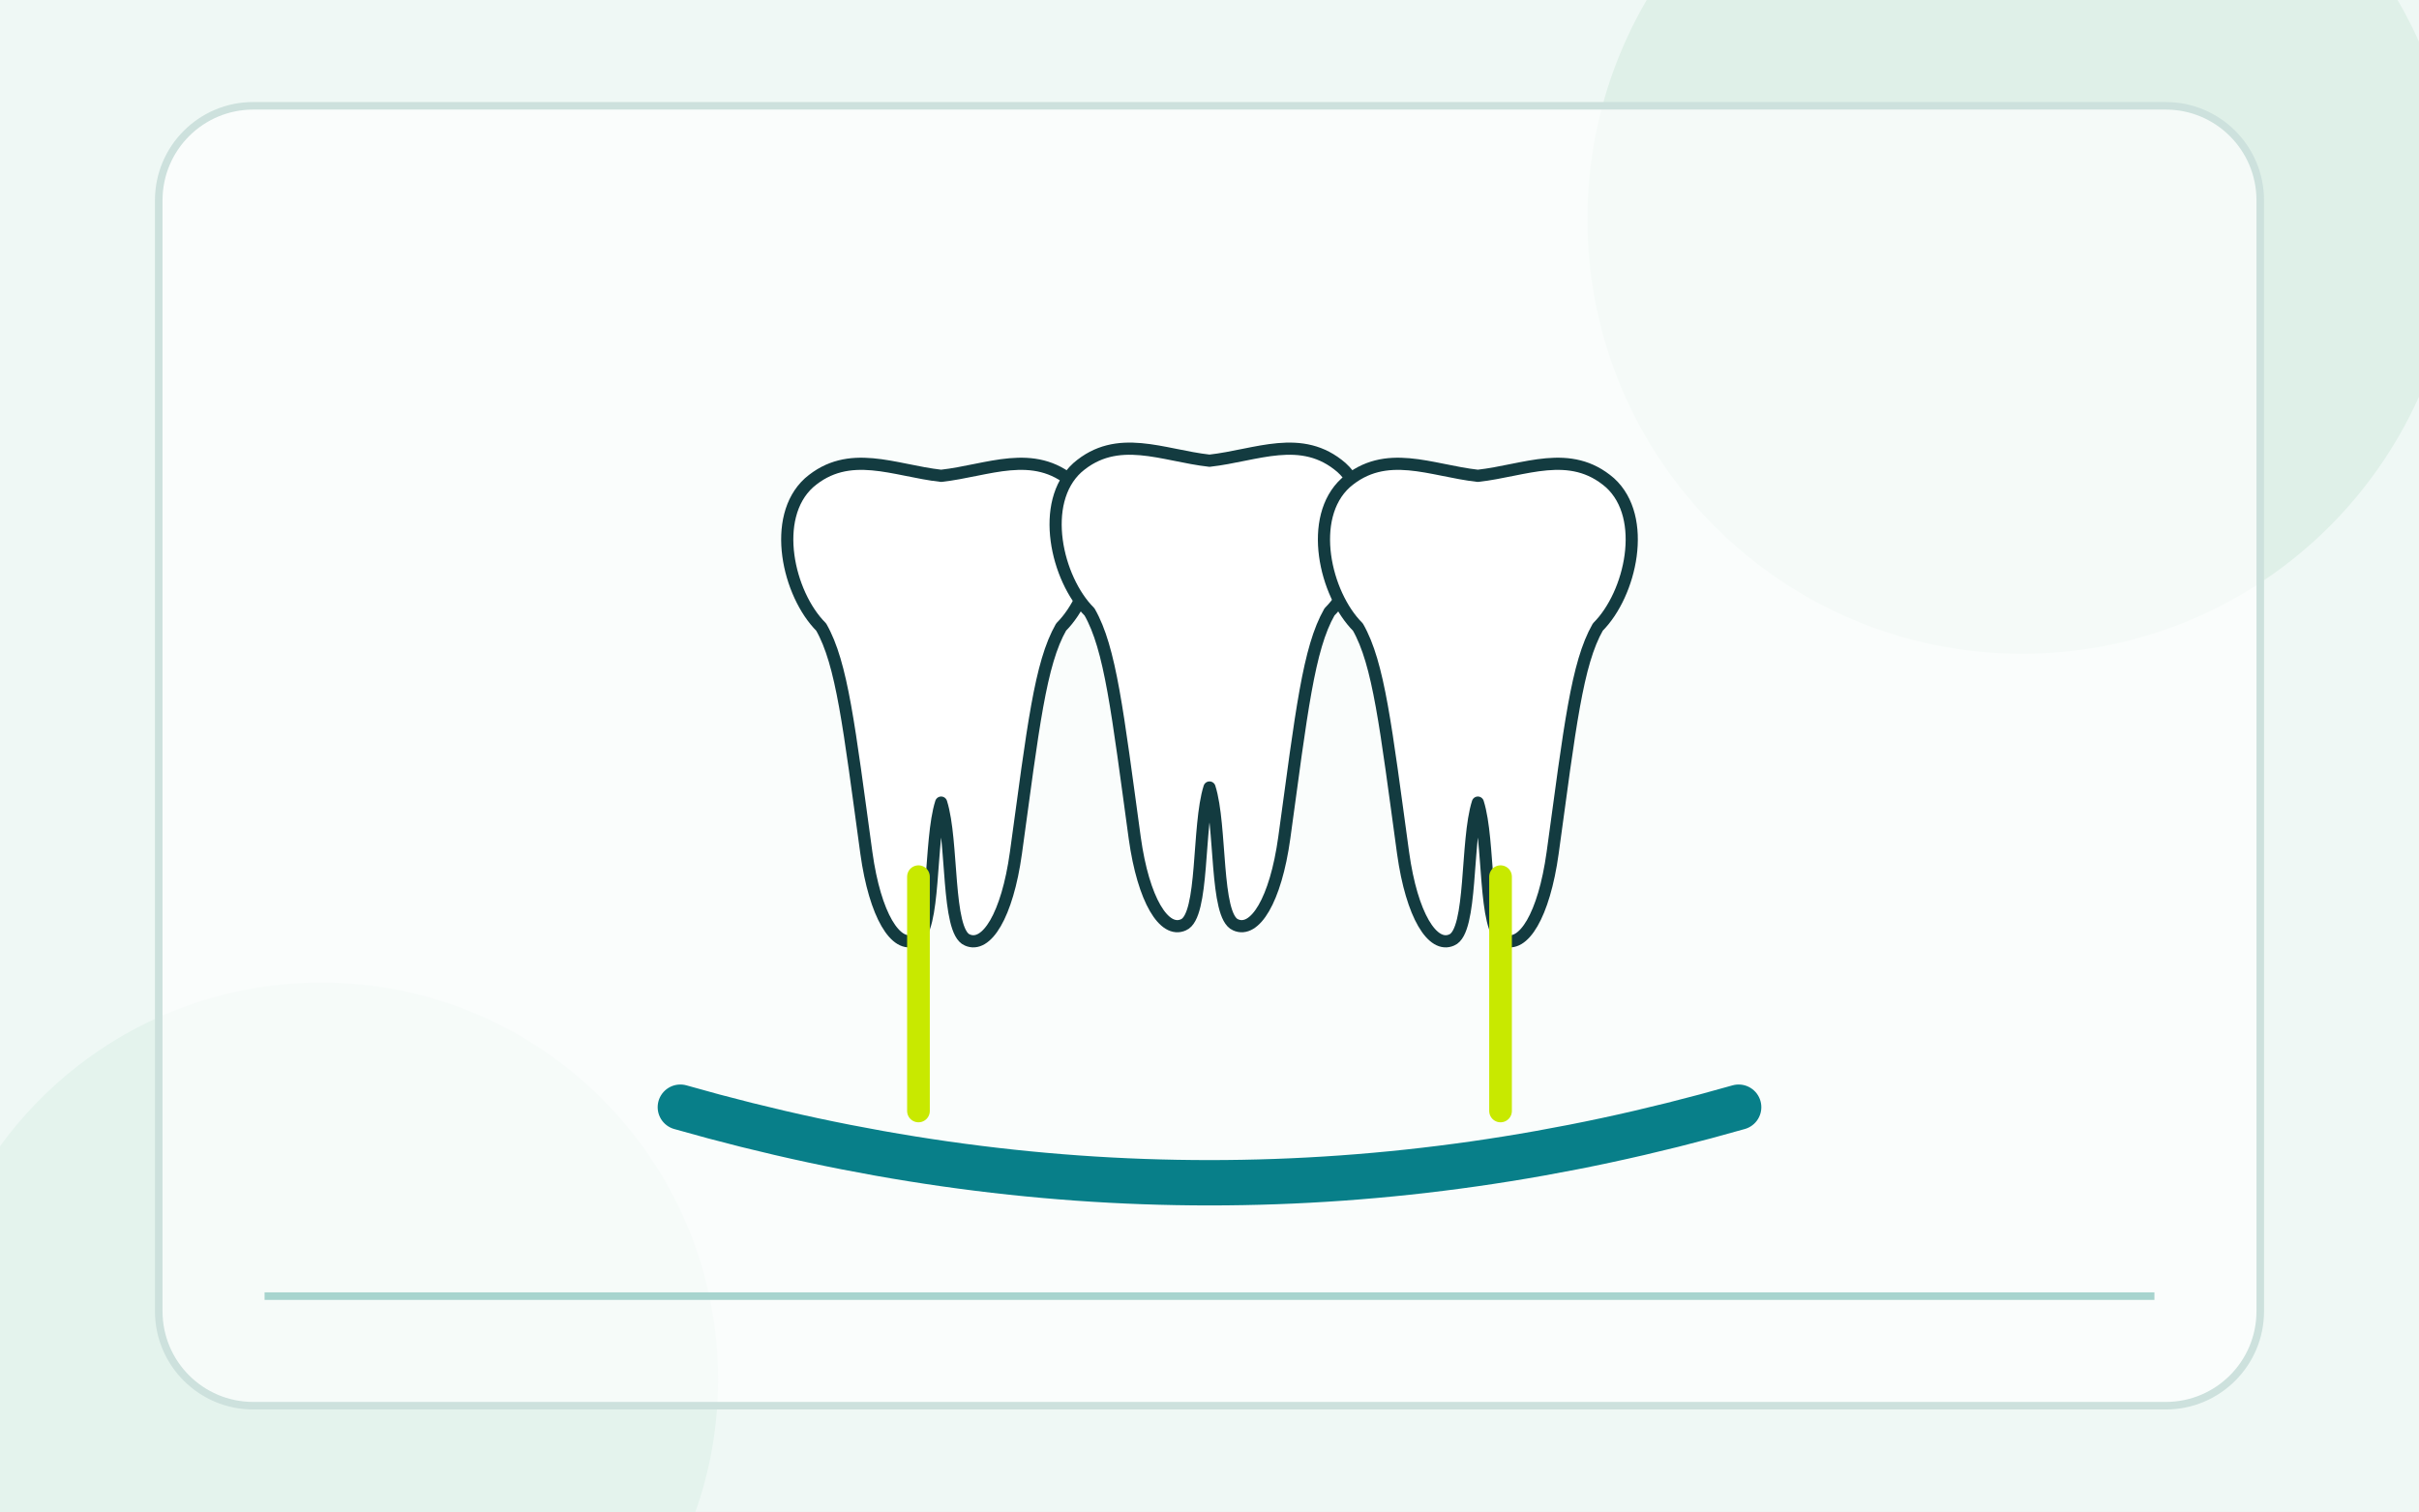
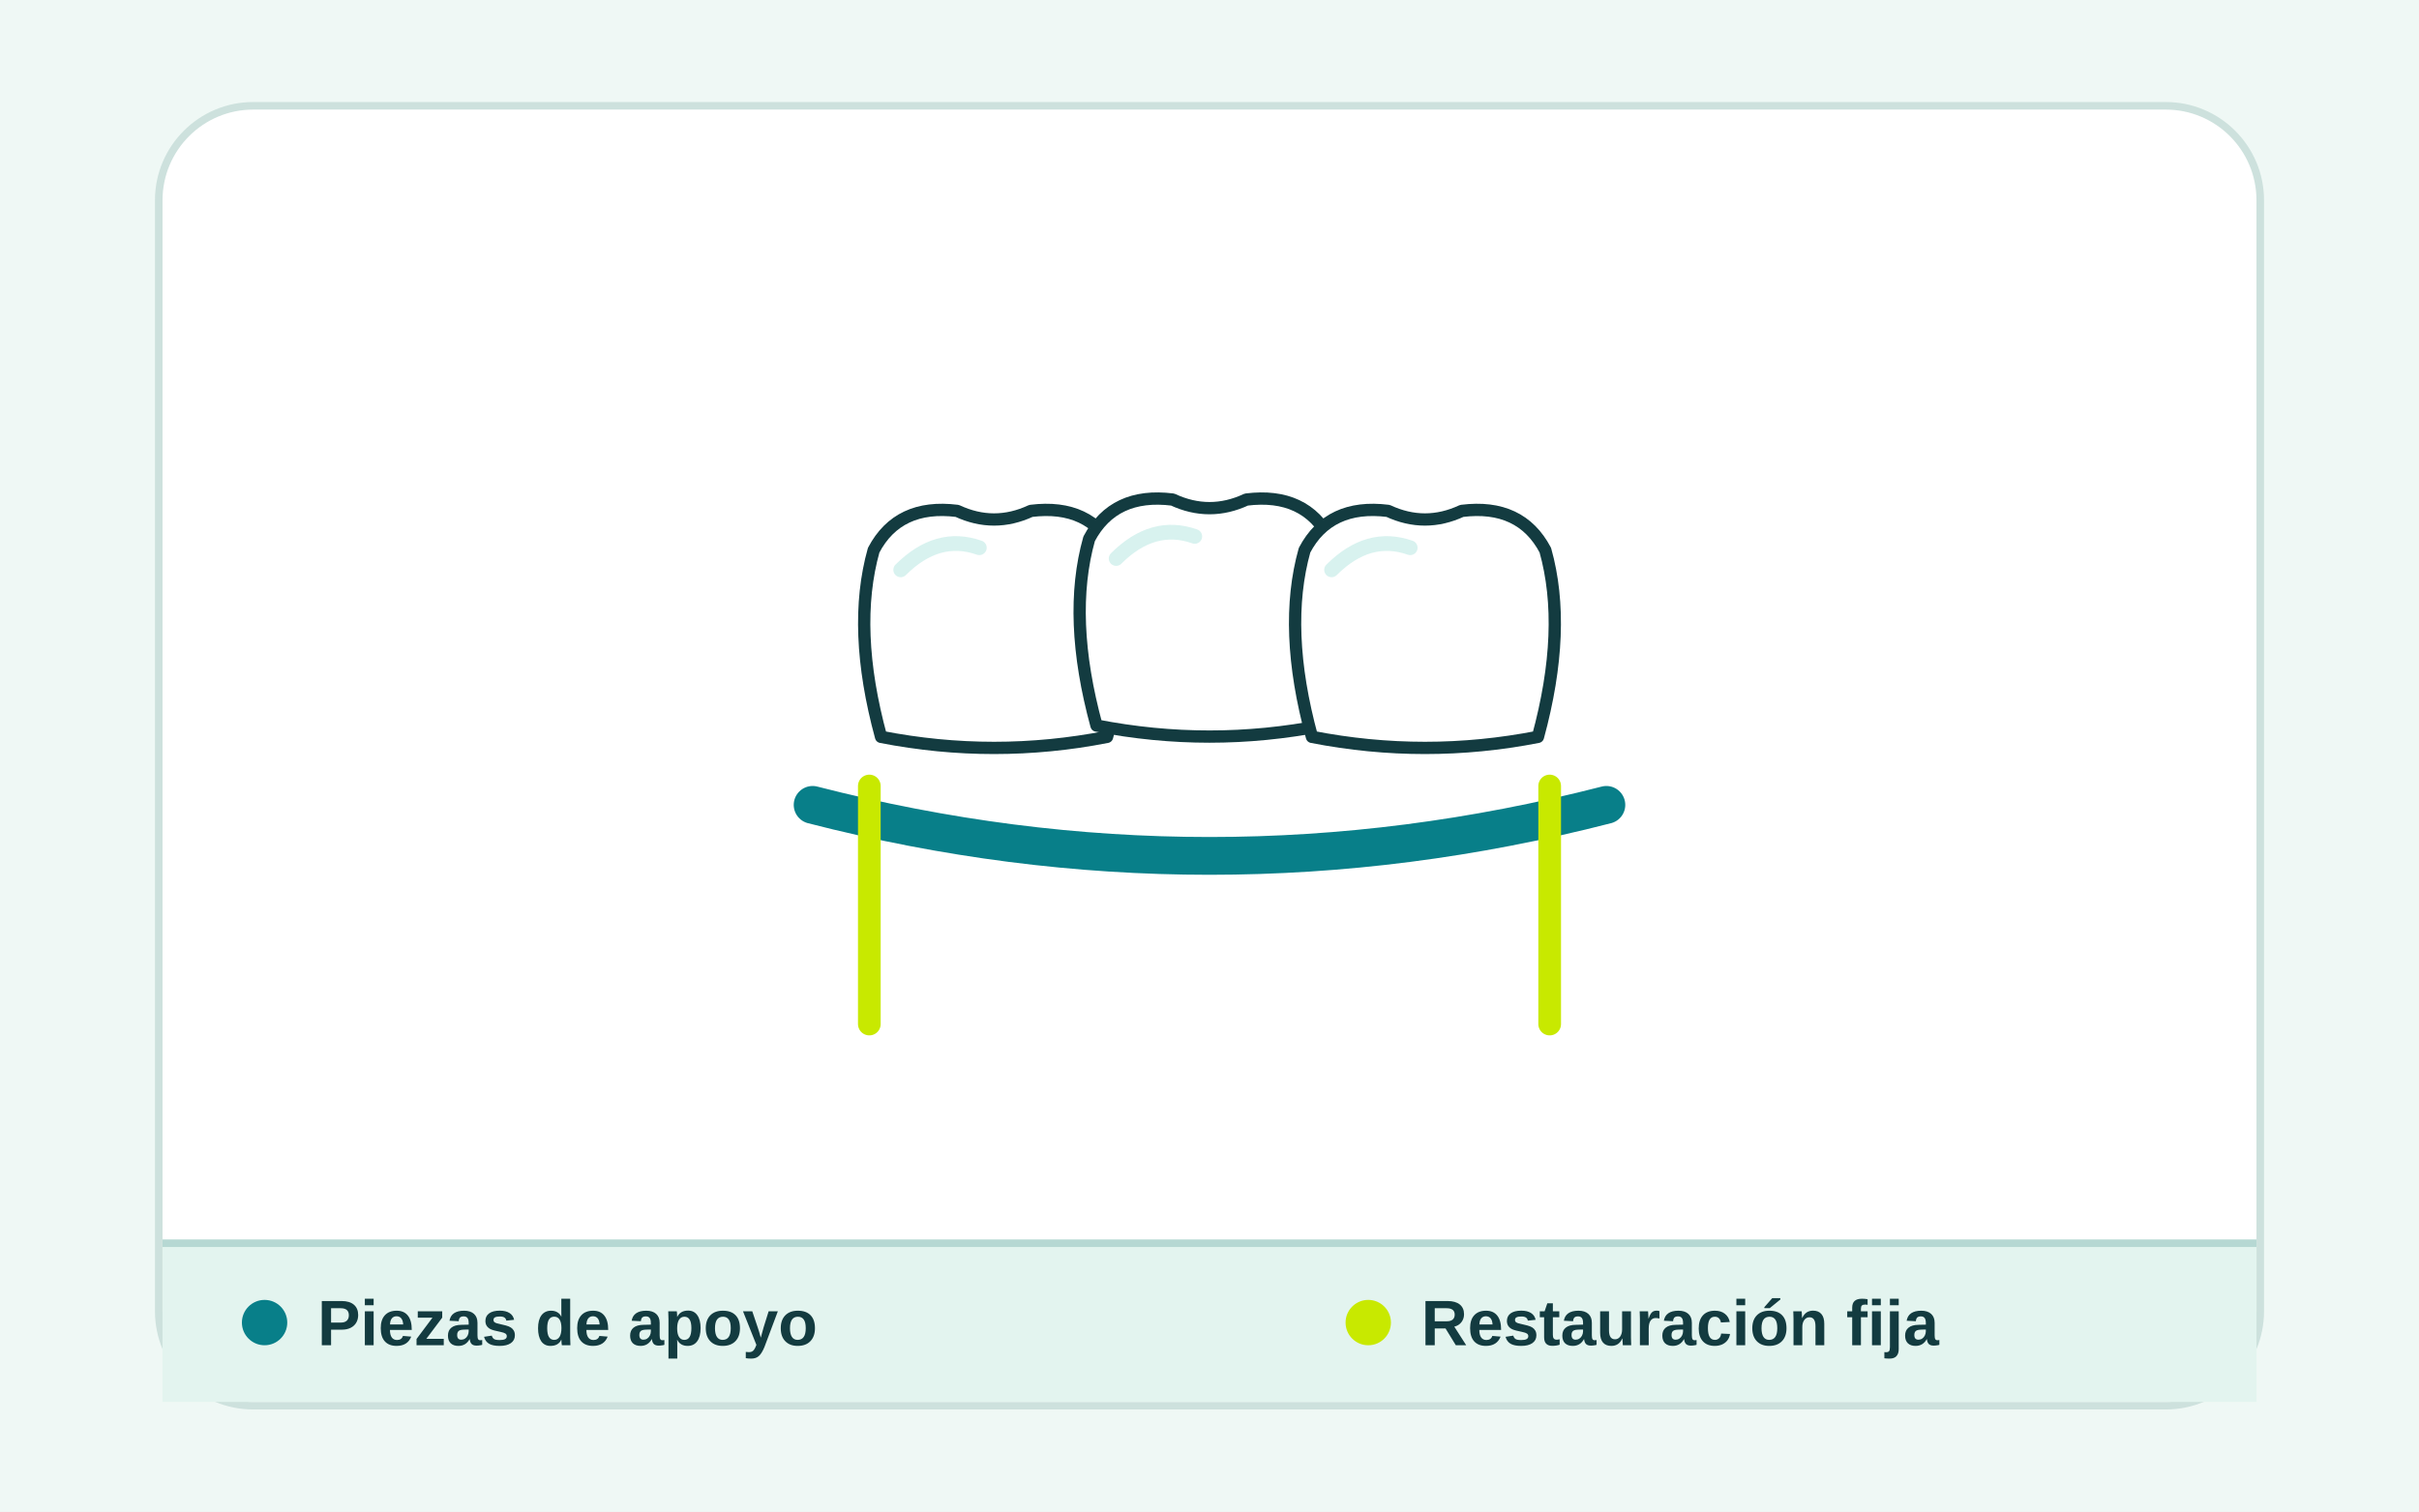
<svg xmlns="http://www.w3.org/2000/svg" viewBox="0 0 640 400" role="img">
  <rect width="640" height="400" fill="#eff8f5" />
-   <circle cx="535" cy="58" r="115" fill="#dff0e8" />
-   <circle cx="85" cy="365" r="105" fill="#e4f3ed" />
-   <rect x="42" y="28" width="556" height="344" rx="25" fill="#ffffff" fill-opacity=".68" stroke="#cde1dd" stroke-width="2" />
-   <g transform="translate(249 194) scale(0.46)">
-     <path d="M-69 -61 C-88 -80 -98 -124 -76 -144 C-53 -164 -27 -151 0 -148 C27 -151 53 -164 76 -144 C98 -124 88 -80 69 -61 C57 -40 53 -4 43 69 C38 105 26 124 15 119 C3 114 7 62 0 40 C-7 62 -3 114 -15 119 C-26 124 -38 105 -43 69 C-53 -4 -57 -40 -69 -61 Z" fill="#ffffff" stroke="#133b40" stroke-width="7" stroke-linejoin="round" />
+   <rect x="42" y="28" width="556" height="344" rx="25" fill="#ffffff" stroke="#cde1dd" stroke-width="2" />
+   <g transform="translate(263 169) scale(0.65)">
+     <path d="M-46 40 Q-58 -4 -49 -36 Q-39 -55 -15 -52 Q0 -45 15 -52 Q39 -55 49 -36 Q58 -4 46 40 Q0 49 -46 40 Z" fill="#ffffff" stroke="#133b40" stroke-width="5" stroke-linejoin="round" />
+     <path d="M-38 -28 Q-23 -43 -6 -37" fill="none" stroke="#d8f2ef" stroke-width="6" stroke-linecap="round" />
  </g>
-   <g transform="translate(320 190) scale(0.46)">
-     <path d="M-69 -61 C-88 -80 -98 -124 -76 -144 C-53 -164 -27 -151 0 -148 C27 -151 53 -164 76 -144 C98 -124 88 -80 69 -61 C57 -40 53 -4 43 69 C38 105 26 124 15 119 C3 114 7 62 0 40 C-7 62 -3 114 -15 119 C-26 124 -38 105 -43 69 C-53 -4 -57 -40 -69 -61 Z" fill="#ffffff" stroke="#133b40" stroke-width="7" stroke-linejoin="round" />
+   <g transform="translate(320 166) scale(0.65)">
+     <path d="M-46 40 Q-58 -4 -49 -36 Q-39 -55 -15 -52 Q0 -45 15 -52 Q39 -55 49 -36 Q58 -4 46 40 Q0 49 -46 40 Z" fill="#ffffff" stroke="#133b40" stroke-width="5" stroke-linejoin="round" />
+     <path d="M-38 -28 Q-23 -43 -6 -37" fill="none" stroke="#d8f2ef" stroke-width="6" stroke-linecap="round" />
  </g>
-   <g transform="translate(391 194) scale(0.46)">
-     <path d="M-69 -61 C-88 -80 -98 -124 -76 -144 C-53 -164 -27 -151 0 -148 C27 -151 53 -164 76 -144 C98 -124 88 -80 69 -61 C57 -40 53 -4 43 69 C38 105 26 124 15 119 C3 114 7 62 0 40 C-7 62 -3 114 -15 119 C-26 124 -38 105 -43 69 C-53 -4 -57 -40 -69 -61 Z" fill="#ffffff" stroke="#133b40" stroke-width="7" stroke-linejoin="round" />
+   <g transform="translate(377 169) scale(0.65)">
+     <path d="M-46 40 Q-58 -4 -49 -36 Q-39 -55 -15 -52 Q0 -45 15 -52 Q39 -55 49 -36 Q58 -4 46 40 Q0 49 -46 40 Z" fill="#ffffff" stroke="#133b40" stroke-width="5" stroke-linejoin="round" />
+     <path d="M-38 -28 Q-23 -43 -6 -37" fill="none" stroke="#d8f2ef" stroke-width="6" stroke-linecap="round" />
  </g>
-   <path d="M180 293 Q320 333 460 293" fill="none" stroke="#087f89" stroke-width="12" stroke-linecap="round" stroke-linejoin="round" />
-   <path d="M243 232 V294 M397 232 V294" fill="none" stroke="#c8e900" stroke-width="6" stroke-linecap="round" stroke-linejoin="round" />
-   <path d="M70 343 H570" stroke="#a7d4ce" stroke-width="2" />
+   <path d="M215 213 Q320 240 425 213" fill="none" stroke="#087f89" stroke-width="10" stroke-linecap="round" stroke-linejoin="round" />
+   <path d="M230 208 V271 M410 208 V271" fill="none" stroke="#c8e900" stroke-width="6" stroke-linecap="round" stroke-linejoin="round" />
+   <rect x="43" y="329" width="554" height="42" rx="0" fill="#e3f4ef" />
+   <path d="M43 329 H597" stroke="#b6d8d3" stroke-width="2" />
+   <circle cx="70" cy="350" r="6" fill="#087f89" />
+   <text x="84" y="356" font-family="Arial, sans-serif" font-size="17" font-weight="700" fill="#133b40">Piezas de apoyo</text>
+   <circle cx="362" cy="350" r="6" fill="#c8e900" />
+   <text x="376" y="356" font-family="Arial, sans-serif" font-size="17" font-weight="700" fill="#133b40">Restauración fija</text>
</svg>
